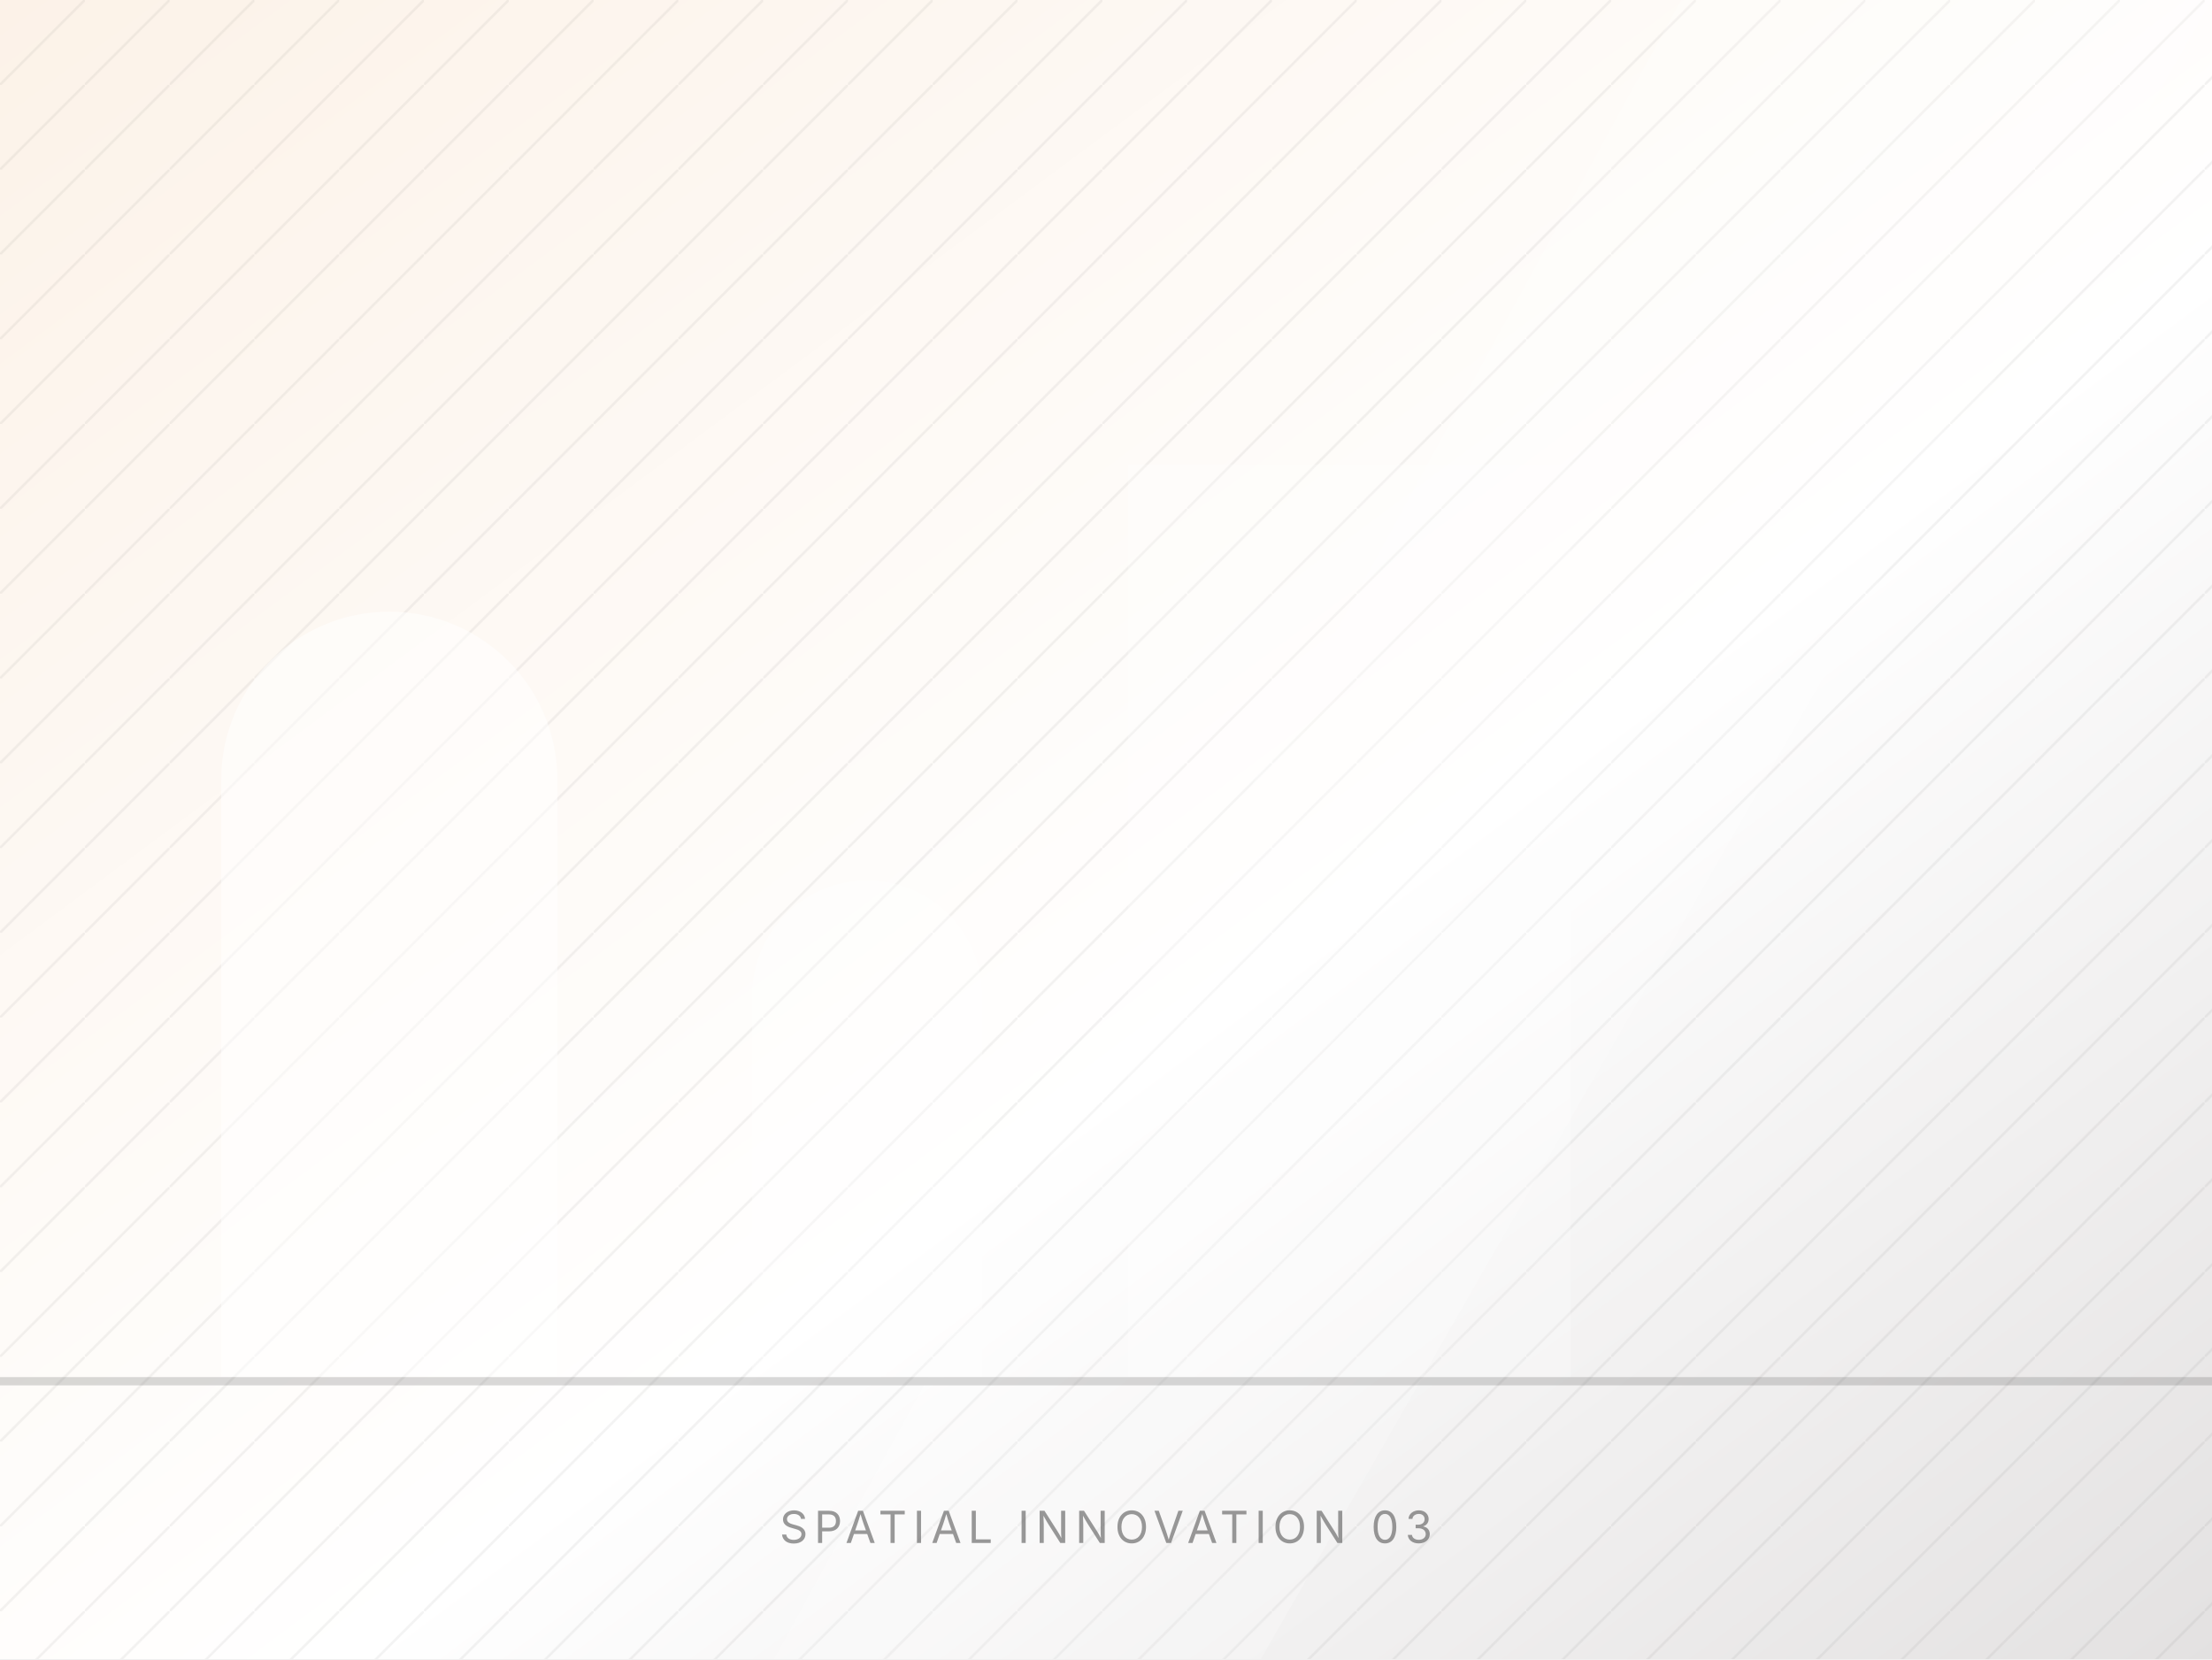
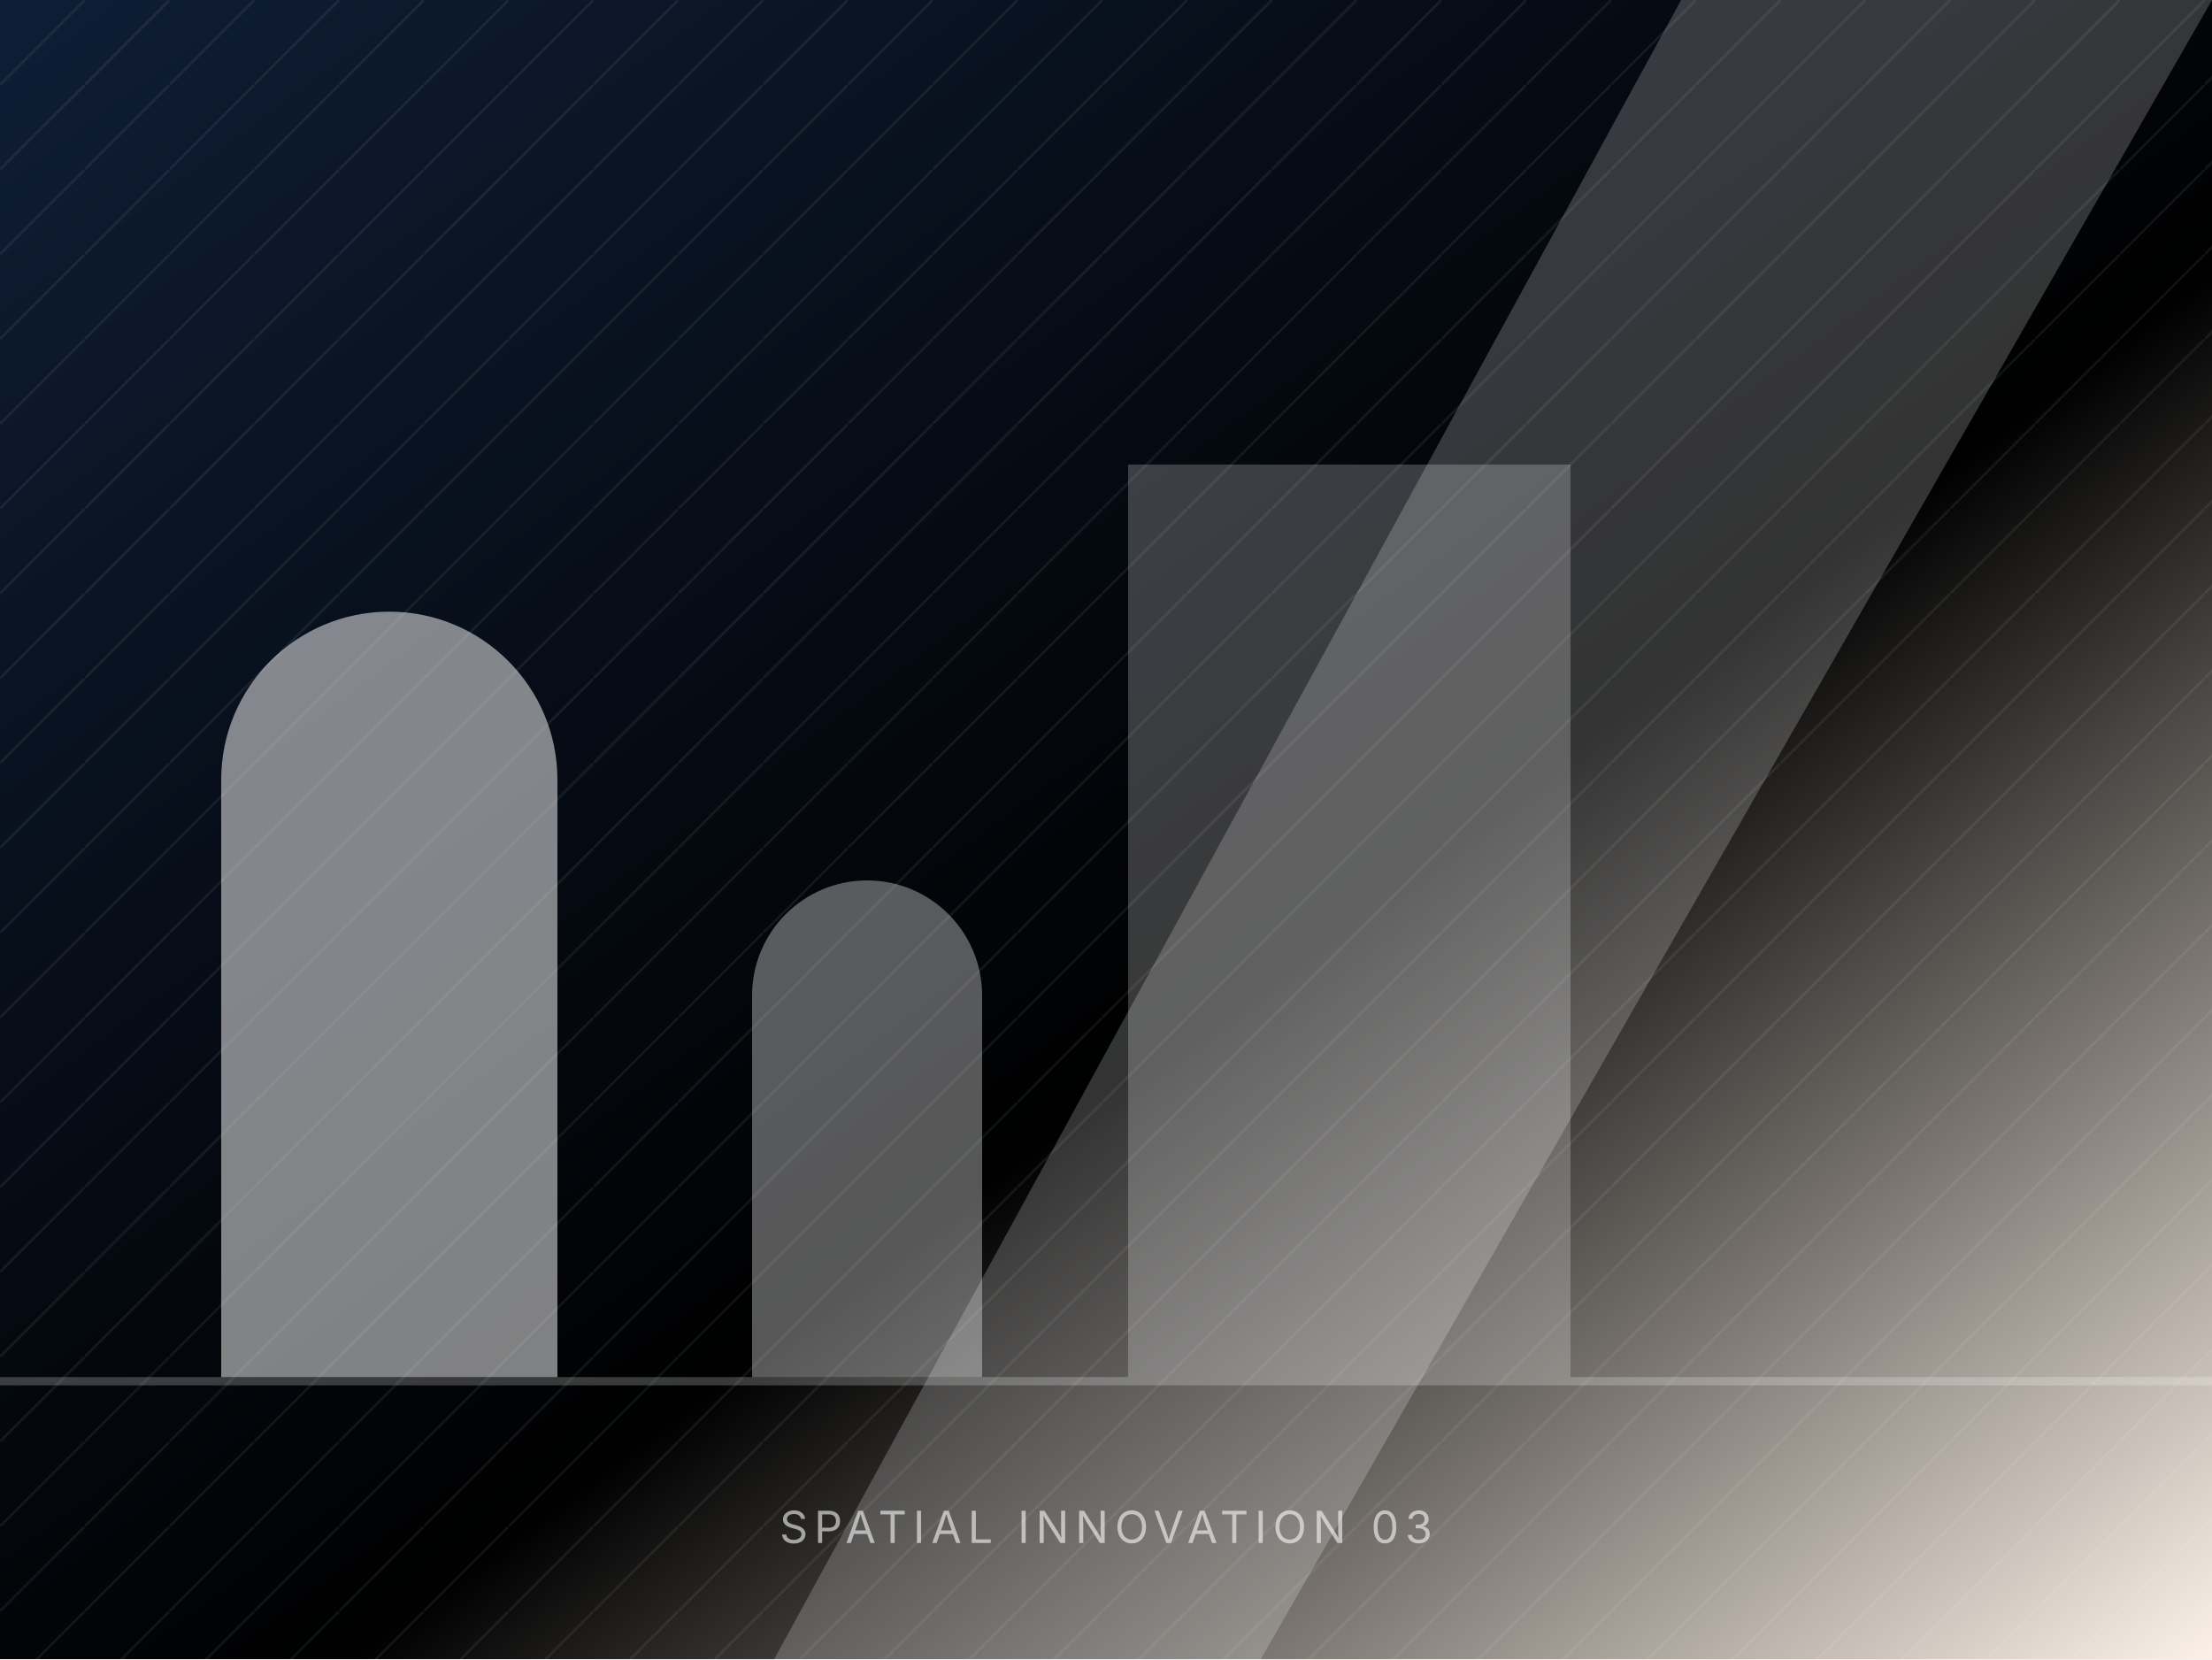
<svg xmlns="http://www.w3.org/2000/svg" viewBox="0 0 1200 900" width="1200" height="900">
  <defs>
    <linearGradient id="g" x1="0" y1="0" x2="1" y2="1">
-       <stop offset="0%" stop-color="#fcf2e8" />
-       <stop offset="58%" stop-color="#ffffff" />
-       <stop offset="100%" stop-color="#e3e1e1" />
+       <stop offset="0%" stop-color="#0f1e36" />
+       <stop offset="58%" stop-color="#000000" />
+       <stop offset="100%" stop-color="#fcf2e8" />
    </linearGradient>
    <pattern id="d" width="46" height="46" patternUnits="userSpaceOnUse">
-       <path d="M0 46L46 0" stroke="#525252" stroke-opacity="0.07" stroke-width="1.4" />
+       <path d="M0 46L46 0" stroke="#ffffff" stroke-opacity="0.07" stroke-width="1.4" />
    </pattern>
  </defs>
  <rect width="1200" height="900" fill="url(#g)" />
  <rect width="1200" height="900" fill="url(#d)" />
  <path d="M120 747V423a91.2 91.2 0 0 1 182.4 0V747Z" fill="#fff" fill-opacity="0.5" />
  <path d="M408 747V540a62.4 62.4 0 0 1 124.8 0V747Z" fill="#fff" fill-opacity="0.34" />
  <rect x="612" y="252" width="240" height="495" fill="#fff" fill-opacity="0.22" />
  <path d="M912 0H1200L684 900H420Z" fill="#fff" fill-opacity="0.2" />
-   <rect y="747" width="1200" height="4.5" fill="#525252" fill-opacity="0.22" />
-   <text x="600" y="837" text-anchor="middle" font-family="system-ui,-apple-system,Segoe UI,sans-serif" font-size="24" letter-spacing="3.36" fill="#525252" fill-opacity="0.58">SPATIAL INNOVATION 03</text>
+   <rect y="747" width="1200" height="4.5" fill="#ffffff" fill-opacity="0.22" />
+   <text x="600" y="837" text-anchor="middle" font-family="system-ui,-apple-system,Segoe UI,sans-serif" font-size="24" letter-spacing="3.36" fill="#ffffff" fill-opacity="0.58">SPATIAL INNOVATION 03</text>
</svg>
